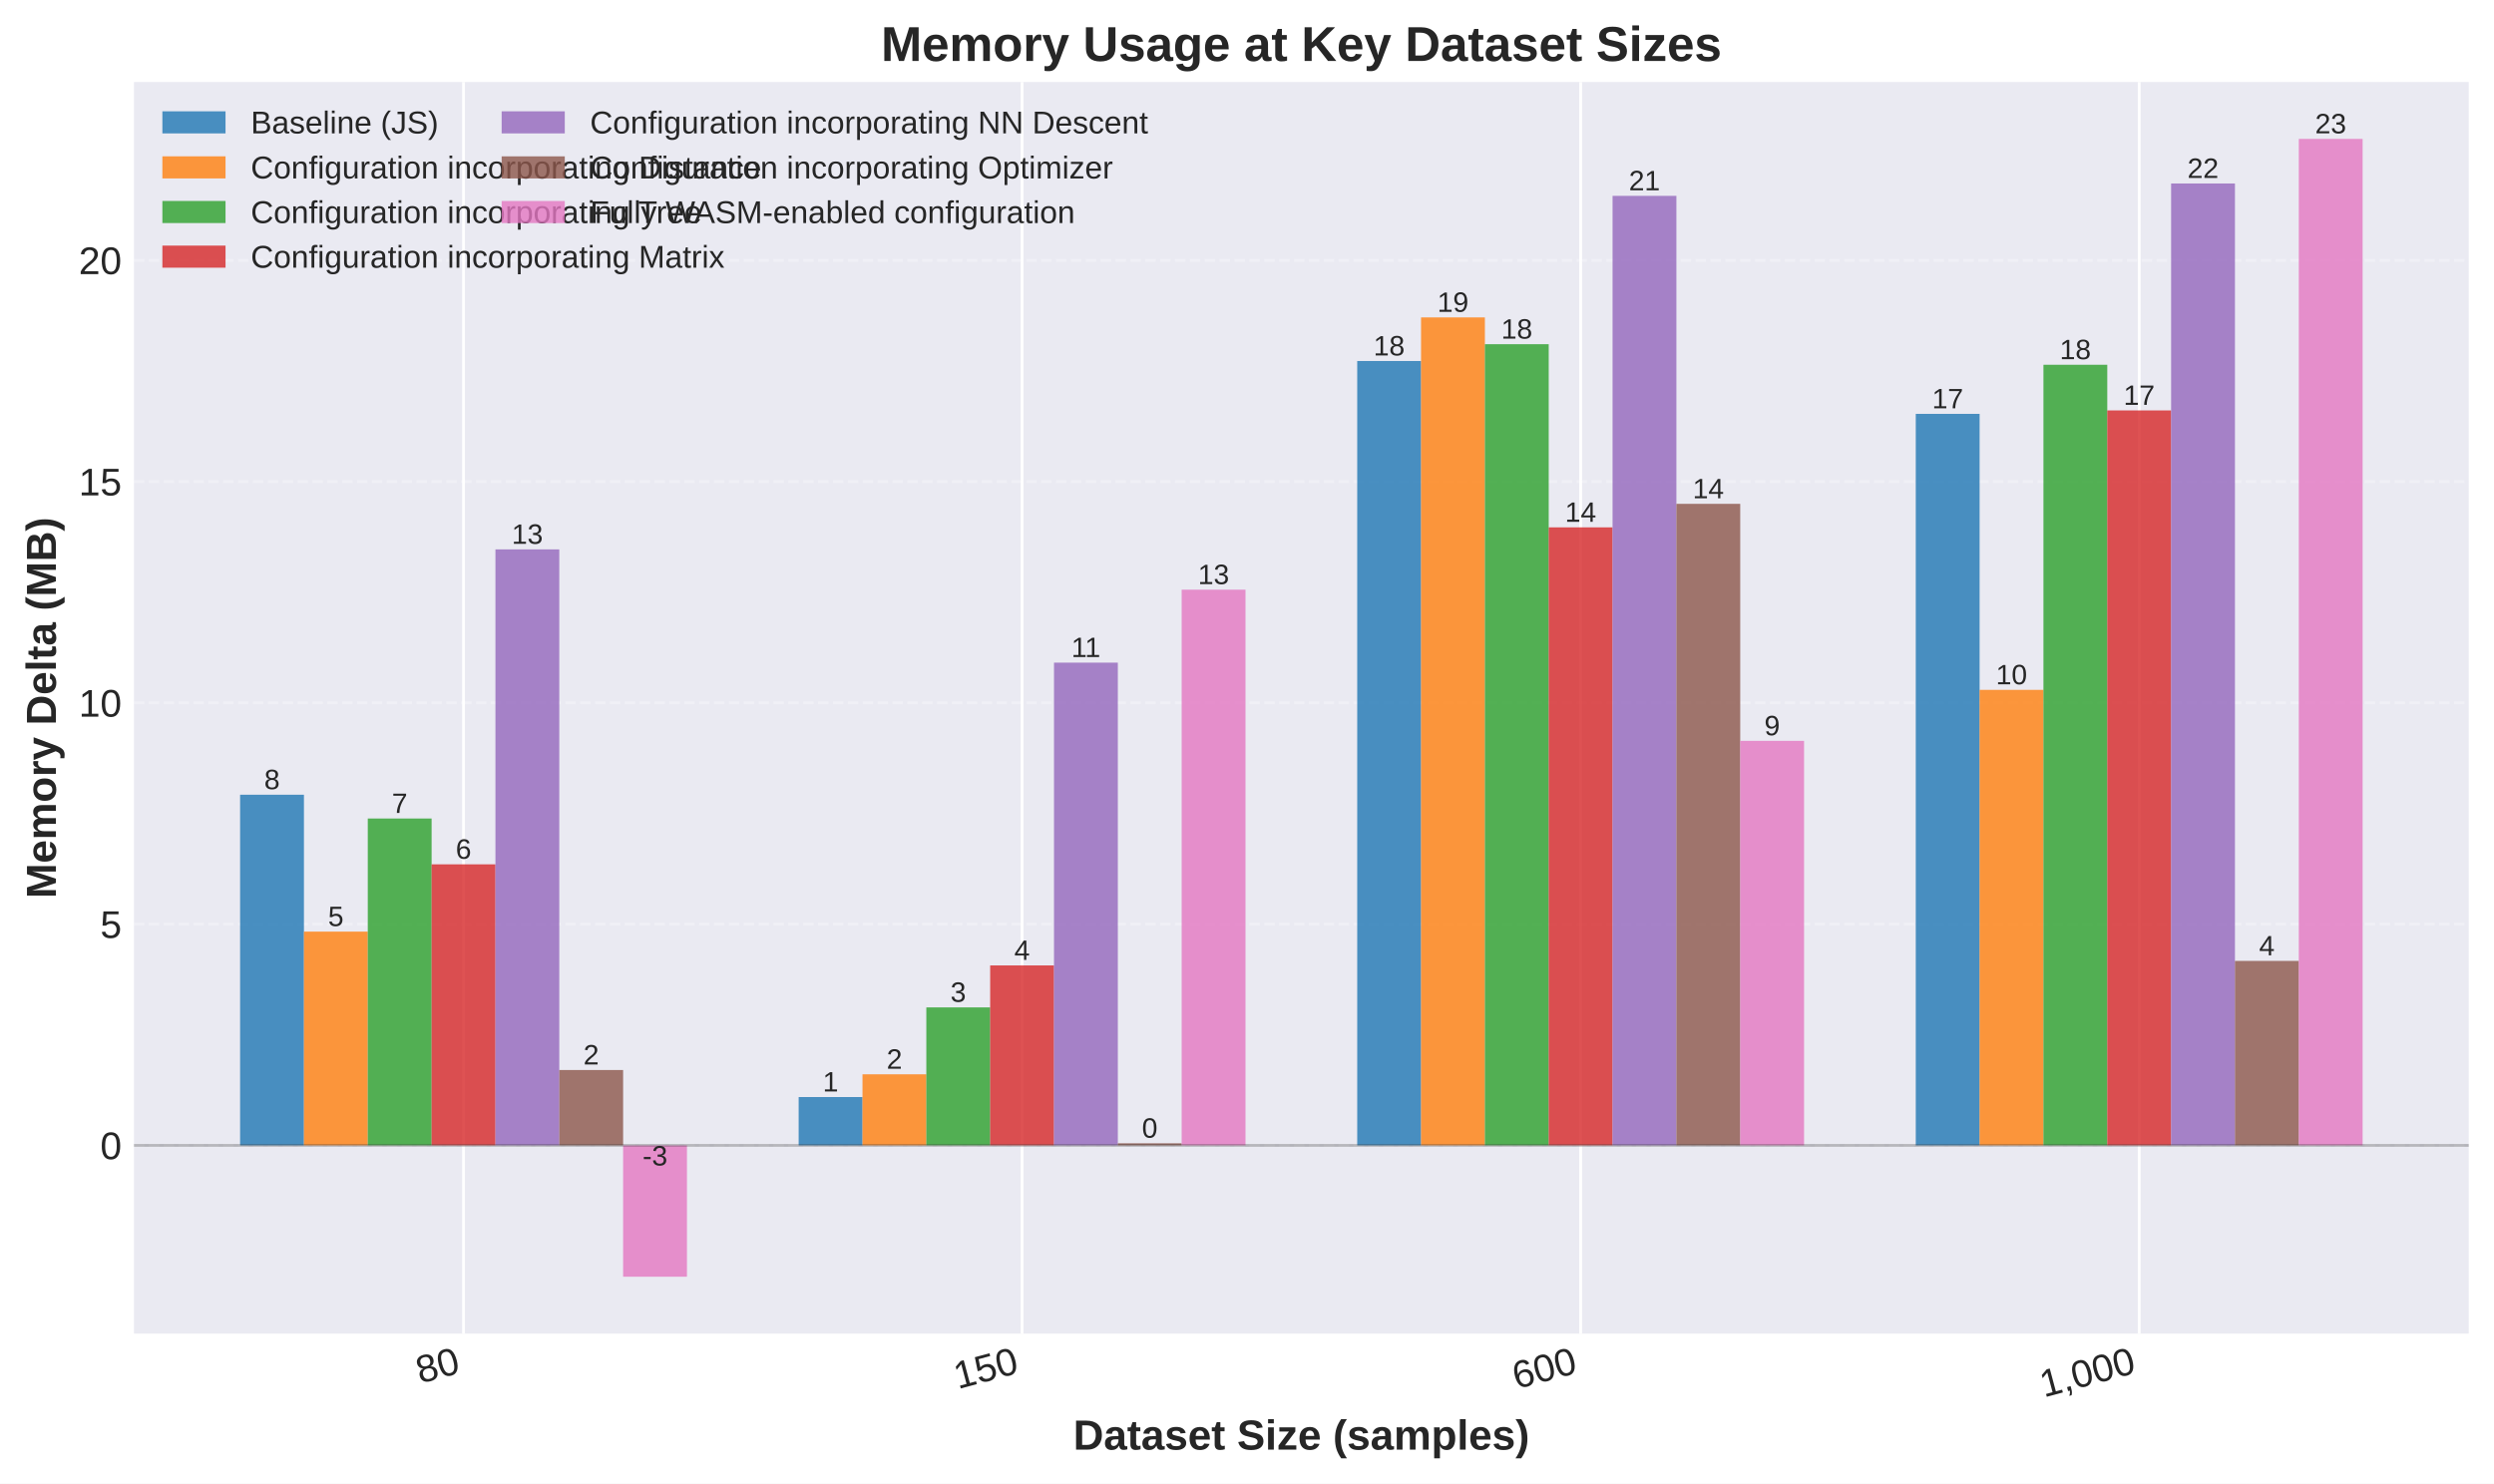
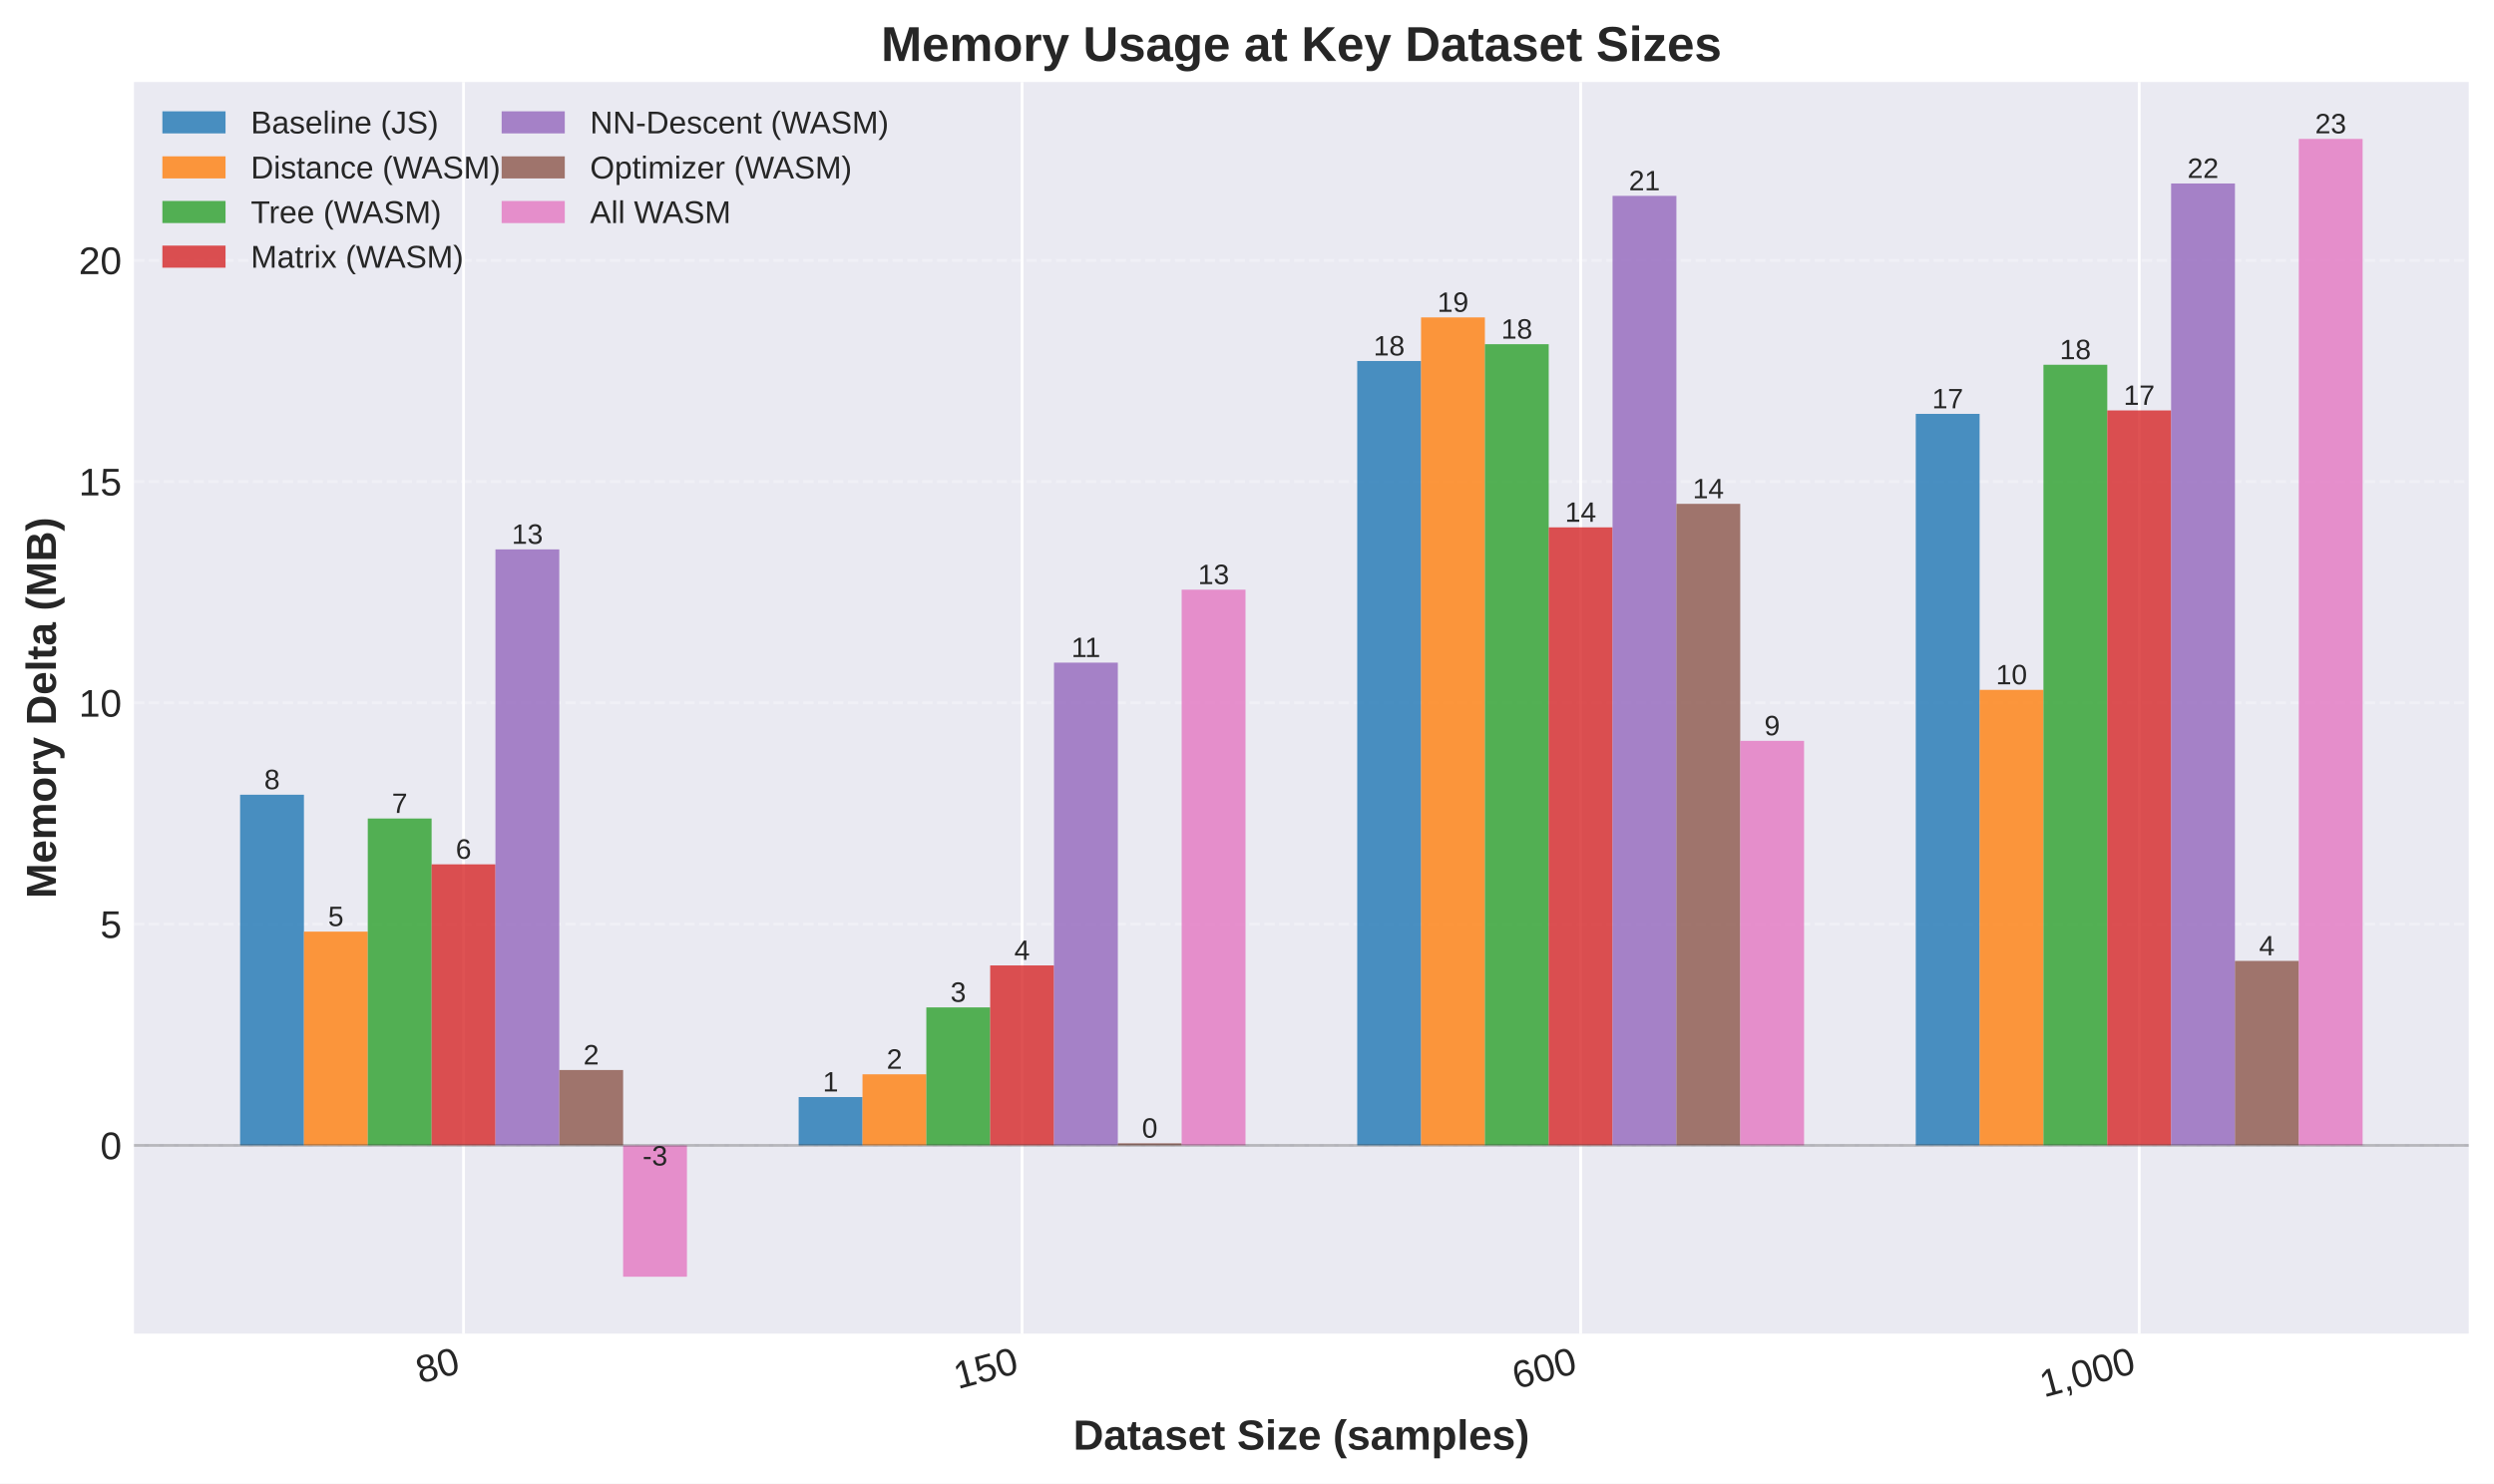
<svg xmlns="http://www.w3.org/2000/svg" width="711.017pt" height="423.11pt" viewBox="0 0 711.017 423.11" version="1.1">
  <defs>
    <style type="text/css">*{stroke-linejoin: round; stroke-linecap: butt}</style>
  </defs>
  <g id="figure_1">
    <g id="patch_1">
      <path d="M 0 423.11  L 711.017 423.11  L 711.017 0  L 0 0  z " style="fill: #ffffff" />
    </g>
    <g id="axes_1">
      <g id="patch_2">
        <path d="M 38.195 380.308  L 703.817 380.308  L 703.817 23.392  L 38.195 23.392  z " style="fill: #eaeaf2" />
      </g>
      <g id="matplotlib.axis_1">
        <g id="xtick_1">
          <g id="line2d_1">
            <path d="M 132.147 380.308  L 132.147 23.392  " clip-path="url(#p0a0a014450)" style="fill: none; stroke: #ffffff; stroke-width: 0.8; stroke-linecap: round" />
          </g>
          <g id="line2d_2" />
          <g id="text_1">
            <text style="font-size: 11px; font-family: 'Arial', 'Liberation Sans', 'DejaVu Sans', 'Bitstream Vera Sans', sans-serif; fill: #262626" transform="translate(119.7636 394.5801) rotate(-15)">80</text>
          </g>
        </g>
        <g id="xtick_2">
          <g id="line2d_3">
            <path d="M 291.386 380.308  L 291.386 23.392  " clip-path="url(#p0a0a014450)" style="fill: none; stroke: #ffffff; stroke-width: 0.8; stroke-linecap: round" />
          </g>
          <g id="line2d_4" />
          <g id="text_2">
            <text style="font-size: 11px; font-family: 'Arial', 'Liberation Sans', 'DejaVu Sans', 'Bitstream Vera Sans', sans-serif; fill: #262626" transform="translate(273.0945 396.1633) rotate(-15)">150</text>
          </g>
        </g>
        <g id="xtick_3">
          <g id="line2d_5">
            <path d="M 450.626 380.308  L 450.626 23.392  " clip-path="url(#p0a0a014450)" style="fill: none; stroke: #ffffff; stroke-width: 0.8; stroke-linecap: round" />
          </g>
          <g id="line2d_6" />
          <g id="text_3">
            <text style="font-size: 11px; font-family: 'Arial', 'Liberation Sans', 'DejaVu Sans', 'Bitstream Vera Sans', sans-serif; fill: #262626" transform="translate(432.3341 396.1633) rotate(-15)">600</text>
          </g>
        </g>
        <g id="xtick_4">
          <g id="line2d_7">
            <path d="M 609.865 380.308  L 609.865 23.392  " clip-path="url(#p0a0a014450)" style="fill: none; stroke: #ffffff; stroke-width: 0.8; stroke-linecap: round" />
          </g>
          <g id="line2d_8" />
          <g id="text_4">
            <text style="font-size: 11px; font-family: 'Arial', 'Liberation Sans', 'DejaVu Sans', 'Bitstream Vera Sans', sans-serif; fill: #262626" transform="translate(582.7132 398.5375) rotate(-15)">1,000</text>
          </g>
        </g>
        <g id="text_5">
          <text style="font-weight: 700; font-size: 12px; font-family: 'Arial', 'Liberation Sans', 'DejaVu Sans', 'Bitstream Vera Sans', sans-serif; text-anchor: middle; fill: #262626" x="371.006" y="413.385" transform="rotate(-0 371.0059 413.3848)">Dataset Size (samples)</text>
        </g>
      </g>
      <g id="matplotlib.axis_2">
        <g id="ytick_1">
          <g id="line2d_9">
            <path d="M 38.195 326.635  L 703.817 326.635  " clip-path="url(#p0a0a014450)" style="fill: none; stroke-dasharray: 2.96,1.28; stroke-dashoffset: 0; stroke: #ffffff; stroke-opacity: 0.3; stroke-width: 0.8" />
          </g>
          <g id="line2d_10" />
          <g id="text_6">
            <text style="font-size: 11px; font-family: 'Arial', 'Liberation Sans', 'DejaVu Sans', 'Bitstream Vera Sans', sans-serif; text-anchor: end; fill: #262626" x="34.695" y="330.572" transform="rotate(-0 34.69531 330.5716)">0</text>
          </g>
        </g>
        <g id="ytick_2">
          <g id="line2d_11">
            <path d="M 38.195 263.536  L 703.817 263.536  " clip-path="url(#p0a0a014450)" style="fill: none; stroke-dasharray: 2.96,1.28; stroke-dashoffset: 0; stroke: #ffffff; stroke-opacity: 0.3; stroke-width: 0.8" />
          </g>
          <g id="line2d_12" />
          <g id="text_7">
            <text style="font-size: 11px; font-family: 'Arial', 'Liberation Sans', 'DejaVu Sans', 'Bitstream Vera Sans', sans-serif; text-anchor: end; fill: #262626" x="34.695" y="267.473" transform="rotate(-0 34.69531 267.4732)">5</text>
          </g>
        </g>
        <g id="ytick_3">
          <g id="line2d_13">
            <path d="M 38.195 200.438  L 703.817 200.438  " clip-path="url(#p0a0a014450)" style="fill: none; stroke-dasharray: 2.96,1.28; stroke-dashoffset: 0; stroke: #ffffff; stroke-opacity: 0.3; stroke-width: 0.8" />
          </g>
          <g id="line2d_14" />
          <g id="text_8">
            <text style="font-size: 11px; font-family: 'Arial', 'Liberation Sans', 'DejaVu Sans', 'Bitstream Vera Sans', sans-serif; text-anchor: end; fill: #262626" x="34.695" y="204.375" transform="rotate(-0 34.69531 204.3748)">10</text>
          </g>
        </g>
        <g id="ytick_4">
          <g id="line2d_15">
            <path d="M 38.195 137.34  L 703.817 137.34  " clip-path="url(#p0a0a014450)" style="fill: none; stroke-dasharray: 2.96,1.28; stroke-dashoffset: 0; stroke: #ffffff; stroke-opacity: 0.3; stroke-width: 0.8" />
          </g>
          <g id="line2d_16" />
          <g id="text_9">
            <text style="font-size: 11px; font-family: 'Arial', 'Liberation Sans', 'DejaVu Sans', 'Bitstream Vera Sans', sans-serif; text-anchor: end; fill: #262626" x="34.695" y="141.276" transform="rotate(-0 34.69531 141.2765)">15</text>
          </g>
        </g>
        <g id="ytick_5">
          <g id="line2d_17">
            <path d="M 38.195 74.241  L 703.817 74.241  " clip-path="url(#p0a0a014450)" style="fill: none; stroke-dasharray: 2.96,1.28; stroke-dashoffset: 0; stroke: #ffffff; stroke-opacity: 0.3; stroke-width: 0.8" />
          </g>
          <g id="line2d_18" />
          <g id="text_10">
            <text style="font-size: 11px; font-family: 'Arial', 'Liberation Sans', 'DejaVu Sans', 'Bitstream Vera Sans', sans-serif; text-anchor: end; fill: #262626" x="34.695" y="78.178" transform="rotate(-0 34.69531 78.17809)">20</text>
          </g>
        </g>
        <g id="text_11">
          <text style="font-weight: 700; font-size: 12px; font-family: 'Arial', 'Liberation Sans', 'DejaVu Sans', 'Bitstream Vera Sans', sans-serif; text-anchor: middle; fill: #262626" x="15.936" y="201.85" transform="rotate(-90 15.93562 201.85)">Memory Delta (MB)</text>
        </g>
      </g>
      <g id="patch_3">
        <path d="M 68.451 326.635  L 86.65 326.635  L 86.65 226.637  L 68.451 226.637  z " clip-path="url(#p0a0a014450)" style="fill: #1f77b4; opacity: 0.8" />
      </g>
      <g id="patch_4">
        <path d="M 227.69 326.635  L 245.889 326.635  L 245.889 312.848  L 227.69 312.848  z " clip-path="url(#p0a0a014450)" style="fill: #1f77b4; opacity: 0.8" />
      </g>
      <g id="patch_5">
        <path d="M 386.93 326.635  L 405.129 326.635  L 405.129 102.95  L 386.93 102.95  z " clip-path="url(#p0a0a014450)" style="fill: #1f77b4; opacity: 0.8" />
      </g>
      <g id="patch_6">
        <path d="M 546.169 326.635  L 564.368 326.635  L 564.368 118.023  L 546.169 118.023  z " clip-path="url(#p0a0a014450)" style="fill: #1f77b4; opacity: 0.8" />
      </g>
      <g id="patch_7">
        <path d="M 86.65 326.635  L 104.848 326.635  L 104.848 265.675  L 86.65 265.675  z " clip-path="url(#p0a0a014450)" style="fill: #ff7f0e; opacity: 0.8" />
      </g>
      <g id="patch_8">
        <path d="M 245.889 326.635  L 264.088 326.635  L 264.088 306.366  L 245.889 306.366  z " clip-path="url(#p0a0a014450)" style="fill: #ff7f0e; opacity: 0.8" />
      </g>
      <g id="patch_9">
        <path d="M 405.129 326.635  L 423.327 326.635  L 423.327 90.517  L 405.129 90.517  z " clip-path="url(#p0a0a014450)" style="fill: #ff7f0e; opacity: 0.8" />
      </g>
      <g id="patch_10">
        <path d="M 564.368 326.635  L 582.567 326.635  L 582.567 196.729  L 564.368 196.729  z " clip-path="url(#p0a0a014450)" style="fill: #ff7f0e; opacity: 0.8" />
      </g>
      <g id="patch_11">
        <path d="M 104.848 326.635  L 123.047 326.635  L 123.047 233.416  L 104.848 233.416  z " clip-path="url(#p0a0a014450)" style="fill: #2ca02c; opacity: 0.8" />
      </g>
      <g id="patch_12">
        <path d="M 264.088 326.635  L 282.287 326.635  L 282.287 287.284  L 264.088 287.284  z " clip-path="url(#p0a0a014450)" style="fill: #2ca02c; opacity: 0.8" />
      </g>
      <g id="patch_13">
        <path d="M 423.327 326.635  L 441.526 326.635  L 441.526 98.157  L 423.327 98.157  z " clip-path="url(#p0a0a014450)" style="fill: #2ca02c; opacity: 0.8" />
      </g>
      <g id="patch_14">
        <path d="M 582.567 326.635  L 600.766 326.635  L 600.766 104.021  L 582.567 104.021  z " clip-path="url(#p0a0a014450)" style="fill: #2ca02c; opacity: 0.8" />
      </g>
      <g id="patch_15">
        <path d="M 123.047 326.635  L 141.246 326.635  L 141.246 246.485  L 123.047 246.485  z " clip-path="url(#p0a0a014450)" style="fill: #d62728; opacity: 0.8" />
      </g>
      <g id="patch_16">
        <path d="M 282.287 326.635  L 300.486 326.635  L 300.486 275.316  L 282.287 275.316  z " clip-path="url(#p0a0a014450)" style="fill: #d62728; opacity: 0.8" />
      </g>
      <g id="patch_17">
        <path d="M 441.526 326.635  L 459.725 326.635  L 459.725 150.387  L 441.526 150.387  z " clip-path="url(#p0a0a014450)" style="fill: #d62728; opacity: 0.8" />
      </g>
      <g id="patch_18">
        <path d="M 600.766 326.635  L 618.965 326.635  L 618.965 117.043  L 600.766 117.043  z " clip-path="url(#p0a0a014450)" style="fill: #d62728; opacity: 0.8" />
      </g>
      <g id="patch_19">
        <path d="M 141.246 326.635  L 159.445 326.635  L 159.445 156.673  L 141.246 156.673  z " clip-path="url(#p0a0a014450)" style="fill: #9467bd; opacity: 0.8" />
      </g>
      <g id="patch_20">
        <path d="M 300.486 326.635  L 318.684 326.635  L 318.684 188.965  L 300.486 188.965  z " clip-path="url(#p0a0a014450)" style="fill: #9467bd; opacity: 0.8" />
      </g>
      <g id="patch_21">
        <path d="M 459.725 326.635  L 477.924 326.635  L 477.924 55.853  L 459.725 55.853  z " clip-path="url(#p0a0a014450)" style="fill: #9467bd; opacity: 0.8" />
      </g>
      <g id="patch_22">
        <path d="M 618.965 326.635  L 637.163 326.635  L 637.163 52.325  L 618.965 52.325  z " clip-path="url(#p0a0a014450)" style="fill: #9467bd; opacity: 0.8" />
      </g>
      <g id="patch_23">
        <path d="M 159.445 326.635  L 177.644 326.635  L 177.644 305.14  L 159.445 305.14  z " clip-path="url(#p0a0a014450)" style="fill: #8c564b; opacity: 0.8" />
      </g>
      <g id="patch_24">
        <path d="M 318.684 326.635  L 336.883 326.635  L 336.883 326.034  L 318.684 326.034  z " clip-path="url(#p0a0a014450)" style="fill: #8c564b; opacity: 0.8" />
      </g>
      <g id="patch_25">
        <path d="M 477.924 326.635  L 496.123 326.635  L 496.123 143.685  L 477.924 143.685  z " clip-path="url(#p0a0a014450)" style="fill: #8c564b; opacity: 0.8" />
      </g>
      <g id="patch_26">
        <path d="M 637.163 326.635  L 655.362 326.635  L 655.362 274.026  L 637.163 274.026  z " clip-path="url(#p0a0a014450)" style="fill: #8c564b; opacity: 0.8" />
      </g>
      <g id="patch_27">
        <path d="M 177.644 326.635  L 195.842 326.635  L 195.842 364.085  L 177.644 364.085  z " clip-path="url(#p0a0a014450)" style="fill: #e377c2; opacity: 0.8" />
      </g>
      <g id="patch_28">
        <path d="M 336.883 326.635  L 355.082 326.635  L 355.082 168.161  L 336.883 168.161  z " clip-path="url(#p0a0a014450)" style="fill: #e377c2; opacity: 0.8" />
      </g>
      <g id="patch_29">
        <path d="M 496.123 326.635  L 514.322 326.635  L 514.322 211.272  L 496.123 211.272  z " clip-path="url(#p0a0a014450)" style="fill: #e377c2; opacity: 0.8" />
      </g>
      <g id="patch_30">
        <path d="M 655.362 326.635  L 673.561 326.635  L 673.561 39.615  L 655.362 39.615  z " clip-path="url(#p0a0a014450)" style="fill: #e377c2; opacity: 0.8" />
      </g>
      <g id="line2d_19">
        <path d="M 38.195 326.635  L 703.817 326.635  " clip-path="url(#p0a0a014450)" style="fill: none; stroke: #333333; stroke-opacity: 0.3; stroke-width: 0.8; stroke-linecap: round" />
      </g>
      <g id="patch_31">
        <path d="M 38.195 380.308  L 38.195 23.392  " style="fill: none" />
      </g>
      <g id="patch_32">
        <path d="M 703.817 380.308  L 703.817 23.392  " style="fill: none" />
      </g>
      <g id="patch_33">
        <path d="M 38.195 380.308  L 703.817 380.308  " style="fill: none" />
      </g>
      <g id="patch_34">
        <path d="M 38.195 23.392  L 703.817 23.392  " style="fill: none" />
      </g>
      <g id="text_12">
        <text style="font-size: 8px; font-family: 'Arial', 'Liberation Sans', 'DejaVu Sans', 'Bitstream Vera Sans', sans-serif; text-anchor: middle; fill: #262626" x="77.55" y="225.047" transform="rotate(-0 77.55023 225.0468)">8</text>
      </g>
      <g id="text_13">
        <text style="font-size: 8px; font-family: 'Arial', 'Liberation Sans', 'DejaVu Sans', 'Bitstream Vera Sans', sans-serif; text-anchor: middle; fill: #262626" x="236.79" y="311.258" transform="rotate(-0 236.7898 311.258)">1</text>
      </g>
      <g id="text_14">
        <text style="font-size: 8px; font-family: 'Arial', 'Liberation Sans', 'DejaVu Sans', 'Bitstream Vera Sans', sans-serif; text-anchor: middle; fill: #262626" x="396.029" y="101.36" transform="rotate(-0 396.0293 101.3604)">18</text>
      </g>
      <g id="text_15">
        <text style="font-size: 8px; font-family: 'Arial', 'Liberation Sans', 'DejaVu Sans', 'Bitstream Vera Sans', sans-serif; text-anchor: middle; fill: #262626" x="555.269" y="116.433" transform="rotate(-0 555.2688 116.4334)">17</text>
      </g>
      <g id="text_16">
        <text style="font-size: 8px; font-family: 'Arial', 'Liberation Sans', 'DejaVu Sans', 'Bitstream Vera Sans', sans-serif; text-anchor: middle; fill: #262626" x="95.749" y="264.085" transform="rotate(-0 95.74903 264.0851)">5</text>
      </g>
      <g id="text_17">
        <text style="font-size: 8px; font-family: 'Arial', 'Liberation Sans', 'DejaVu Sans', 'Bitstream Vera Sans', sans-serif; text-anchor: middle; fill: #262626" x="254.989" y="304.776" transform="rotate(-0 254.9886 304.7761)">2</text>
      </g>
      <g id="text_18">
        <text style="font-size: 8px; font-family: 'Arial', 'Liberation Sans', 'DejaVu Sans', 'Bitstream Vera Sans', sans-serif; text-anchor: middle; fill: #262626" x="414.228" y="88.927" transform="rotate(-0 414.2281 88.92742)">19</text>
      </g>
      <g id="text_19">
        <text style="font-size: 8px; font-family: 'Arial', 'Liberation Sans', 'DejaVu Sans', 'Bitstream Vera Sans', sans-serif; text-anchor: middle; fill: #262626" x="573.468" y="195.139" transform="rotate(-0 573.4676 195.1387)">10</text>
      </g>
      <g id="text_20">
        <text style="font-size: 8px; font-family: 'Arial', 'Liberation Sans', 'DejaVu Sans', 'Bitstream Vera Sans', sans-serif; text-anchor: middle; fill: #262626" x="113.948" y="231.826" transform="rotate(-0 113.9478 231.8259)">7</text>
      </g>
      <g id="text_21">
        <text style="font-size: 8px; font-family: 'Arial', 'Liberation Sans', 'DejaVu Sans', 'Bitstream Vera Sans', sans-serif; text-anchor: middle; fill: #262626" x="273.187" y="285.694" transform="rotate(-0 273.1874 285.6942)">3</text>
      </g>
      <g id="text_22">
        <text style="font-size: 8px; font-family: 'Arial', 'Liberation Sans', 'DejaVu Sans', 'Bitstream Vera Sans', sans-serif; text-anchor: middle; fill: #262626" x="432.427" y="96.567" transform="rotate(-0 432.4269 96.56737)">18</text>
      </g>
      <g id="text_23">
        <text style="font-size: 8px; font-family: 'Arial', 'Liberation Sans', 'DejaVu Sans', 'Bitstream Vera Sans', sans-serif; text-anchor: middle; fill: #262626" x="591.666" y="102.431" transform="rotate(-0 591.6664 102.4311)">18</text>
      </g>
      <g id="text_24">
        <text style="font-size: 8px; font-family: 'Arial', 'Liberation Sans', 'DejaVu Sans', 'Bitstream Vera Sans', sans-serif; text-anchor: middle; fill: #262626" x="132.147" y="244.895" transform="rotate(-0 132.1466 244.8953)">6</text>
      </g>
      <g id="text_25">
        <text style="font-size: 8px; font-family: 'Arial', 'Liberation Sans', 'DejaVu Sans', 'Bitstream Vera Sans', sans-serif; text-anchor: middle; fill: #262626" x="291.386" y="273.726" transform="rotate(-0 291.3862 273.7258)">4</text>
      </g>
      <g id="text_26">
        <text style="font-size: 8px; font-family: 'Arial', 'Liberation Sans', 'DejaVu Sans', 'Bitstream Vera Sans', sans-serif; text-anchor: middle; fill: #262626" x="450.626" y="148.797" transform="rotate(-0 450.6257 148.7968)">14</text>
      </g>
      <g id="text_27">
        <text style="font-size: 8px; font-family: 'Arial', 'Liberation Sans', 'DejaVu Sans', 'Bitstream Vera Sans', sans-serif; text-anchor: middle; fill: #262626" x="609.865" y="115.453" transform="rotate(-0 609.8652 115.4534)">17</text>
      </g>
      <g id="text_28">
        <text style="font-size: 8px; font-family: 'Arial', 'Liberation Sans', 'DejaVu Sans', 'Bitstream Vera Sans', sans-serif; text-anchor: middle; fill: #262626" x="150.345" y="155.083" transform="rotate(-0 150.3454 155.0825)">13</text>
      </g>
      <g id="text_29">
        <text style="font-size: 8px; font-family: 'Arial', 'Liberation Sans', 'DejaVu Sans', 'Bitstream Vera Sans', sans-serif; text-anchor: middle; fill: #262626" x="309.585" y="187.375" transform="rotate(-0 309.585 187.3754)">11</text>
      </g>
      <g id="text_30">
        <text style="font-size: 8px; font-family: 'Arial', 'Liberation Sans', 'DejaVu Sans', 'Bitstream Vera Sans', sans-serif; text-anchor: middle; fill: #262626" x="468.825" y="54.263" transform="rotate(-0 468.8245 54.26349)">21</text>
      </g>
      <g id="text_31">
        <text style="font-size: 8px; font-family: 'Arial', 'Liberation Sans', 'DejaVu Sans', 'Bitstream Vera Sans', sans-serif; text-anchor: middle; fill: #262626" x="628.064" y="50.735" transform="rotate(-0 628.064 50.73451)">22</text>
      </g>
      <g id="text_32">
        <text style="font-size: 8px; font-family: 'Arial', 'Liberation Sans', 'DejaVu Sans', 'Bitstream Vera Sans', sans-serif; text-anchor: middle; fill: #262626" x="168.544" y="303.55" transform="rotate(-0 168.5442 303.5498)">2</text>
      </g>
      <g id="text_33">
        <text style="font-size: 8px; font-family: 'Arial', 'Liberation Sans', 'DejaVu Sans', 'Bitstream Vera Sans', sans-serif; text-anchor: middle; fill: #262626" x="327.784" y="324.444" transform="rotate(-0 327.7838 324.4443)">0</text>
      </g>
      <g id="text_34">
        <text style="font-size: 8px; font-family: 'Arial', 'Liberation Sans', 'DejaVu Sans', 'Bitstream Vera Sans', sans-serif; text-anchor: middle; fill: #262626" x="487.023" y="142.095" transform="rotate(-0 487.0233 142.0954)">14</text>
      </g>
      <g id="text_35">
        <text style="font-size: 8px; font-family: 'Arial', 'Liberation Sans', 'DejaVu Sans', 'Bitstream Vera Sans', sans-serif; text-anchor: middle; fill: #262626" x="646.263" y="272.436" transform="rotate(-0 646.2628 272.4362)">4</text>
      </g>
      <g id="text_36">
        <text style="font-size: 8px; font-family: 'Arial', 'Liberation Sans', 'DejaVu Sans', 'Bitstream Vera Sans', sans-serif; text-anchor: middle; fill: #262626" x="186.743" y="332.361" transform="rotate(-0 186.743 332.3611)">-3</text>
      </g>
      <g id="text_37">
        <text style="font-size: 8px; font-family: 'Arial', 'Liberation Sans', 'DejaVu Sans', 'Bitstream Vera Sans', sans-serif; text-anchor: middle; fill: #262626" x="345.983" y="166.571" transform="rotate(-0 345.9826 166.5713)">13</text>
      </g>
      <g id="text_38">
        <text style="font-size: 8px; font-family: 'Arial', 'Liberation Sans', 'DejaVu Sans', 'Bitstream Vera Sans', sans-serif; text-anchor: middle; fill: #262626" x="505.222" y="209.682" transform="rotate(-0 505.2221 209.6817)">9</text>
      </g>
      <g id="text_39">
        <text style="font-size: 8px; font-family: 'Arial', 'Liberation Sans', 'DejaVu Sans', 'Bitstream Vera Sans', sans-serif; text-anchor: middle; fill: #262626" x="664.462" y="38.025" transform="rotate(-0 664.4616 38.02506)">23</text>
      </g>
      <g id="text_40">
        <text style="font-weight: 700; font-size: 14px; font-family: 'Arial', 'Liberation Sans', 'DejaVu Sans', 'Bitstream Vera Sans', sans-serif; text-anchor: middle; fill: #262626" x="371.006" y="17.392" transform="rotate(-0 371.0059 17.39156)">Memory Usage at Key Dataset Sizes</text>
      </g>
      <g id="legend_1">
        <g id="patch_35">
          <path d="M 46.295 38.043  L 64.295 38.043  L 64.295 31.743  L 46.295 31.743  z " style="fill: #1f77b4; opacity: 0.8" />
        </g>
        <g id="text_41">
          <text style="font-size: 9px; font-family: 'Arial', 'Liberation Sans', 'DejaVu Sans', 'Bitstream Vera Sans', sans-serif; text-anchor: start; fill: #262626" x="71.495" y="38.043" transform="rotate(-0 71.49531 38.04328)">Baseline (JS)</text>
        </g>
        <g id="patch_36">
          <path d="M 46.295 50.88  L 64.295 50.88  L 64.295 44.58  L 46.295 44.58  z " style="fill: #ff7f0e; opacity: 0.8" />
        </g>
        <g id="text_42">
-           <text style="font-size: 9px; font-family: 'Arial', 'Liberation Sans', 'DejaVu Sans', 'Bitstream Vera Sans', sans-serif; text-anchor: start; fill: #262626" x="71.495" y="50.88" transform="rotate(-0 71.49531 50.87953)">Configuration incorporating Distance</text>
+           <text style="font-size: 9px; font-family: 'Arial', 'Liberation Sans', 'DejaVu Sans', 'Bitstream Vera Sans', sans-serif; text-anchor: start; fill: #262626" x="71.495" y="50.88" transform="rotate(-0 71.49531 50.87953)">Distance (WASM)</text>
        </g>
        <g id="patch_37">
          <path d="M 46.295 63.61  L 64.295 63.61  L 64.295 57.31  L 46.295 57.31  z " style="fill: #2ca02c; opacity: 0.8" />
        </g>
        <g id="text_43">
-           <text style="font-size: 9px; font-family: 'Arial', 'Liberation Sans', 'DejaVu Sans', 'Bitstream Vera Sans', sans-serif; text-anchor: start; fill: #262626" x="71.495" y="63.61" transform="rotate(-0 71.49531 63.61031)">Configuration incorporating Tree</text>
+           <text style="font-size: 9px; font-family: 'Arial', 'Liberation Sans', 'DejaVu Sans', 'Bitstream Vera Sans', sans-serif; text-anchor: start; fill: #262626" x="71.495" y="63.61" transform="rotate(-0 71.49531 63.61031)">Tree (WASM)</text>
        </g>
        <g id="patch_38">
          <path d="M 46.295 76.341  L 64.295 76.341  L 64.295 70.041  L 46.295 70.041  z " style="fill: #d62728; opacity: 0.8" />
        </g>
        <g id="text_44">
-           <text style="font-size: 9px; font-family: 'Arial', 'Liberation Sans', 'DejaVu Sans', 'Bitstream Vera Sans', sans-serif; text-anchor: start; fill: #262626" x="71.495" y="76.341" transform="rotate(-0 71.49531 76.34109)">Configuration incorporating Matrix</text>
+           <text style="font-size: 9px; font-family: 'Arial', 'Liberation Sans', 'DejaVu Sans', 'Bitstream Vera Sans', sans-serif; text-anchor: start; fill: #262626" x="71.495" y="76.341" transform="rotate(-0 71.49531 76.34109)">Matrix (WASM)</text>
        </g>
        <g id="patch_39">
          <path d="M 143.014 38.043  L 161.014 38.043  L 161.014 31.743  L 143.014 31.743  z " style="fill: #9467bd; opacity: 0.8" />
        </g>
        <g id="text_45">
-           <text style="font-size: 9px; font-family: 'Arial', 'Liberation Sans', 'DejaVu Sans', 'Bitstream Vera Sans', sans-serif; text-anchor: start; fill: #262626" x="168.214" y="38.043" transform="rotate(-0 168.2144 38.04328)">Configuration incorporating NN Descent</text>
+           <text style="font-size: 9px; font-family: 'Arial', 'Liberation Sans', 'DejaVu Sans', 'Bitstream Vera Sans', sans-serif; text-anchor: start; fill: #262626" x="168.214" y="38.043" transform="rotate(-0 168.2144 38.04328)">NN-Descent (WASM)</text>
        </g>
        <g id="patch_40">
          <path d="M 143.014 50.889  L 161.014 50.889  L 161.014 44.589  L 143.014 44.589  z " style="fill: #8c564b; opacity: 0.8" />
        </g>
        <g id="text_46">
-           <text style="font-size: 9px; font-family: 'Arial', 'Liberation Sans', 'DejaVu Sans', 'Bitstream Vera Sans', sans-serif; text-anchor: start; fill: #262626" x="168.214" y="50.889" transform="rotate(-0 168.2144 50.88938)">Configuration incorporating Optimizer</text>
+           <text style="font-size: 9px; font-family: 'Arial', 'Liberation Sans', 'DejaVu Sans', 'Bitstream Vera Sans', sans-serif; text-anchor: start; fill: #262626" x="168.214" y="50.889" transform="rotate(-0 168.2144 50.88938)">Optimizer (WASM)</text>
        </g>
        <g id="patch_41">
          <path d="M 143.014 63.62  L 161.014 63.62  L 161.014 57.32  L 143.014 57.32  z " style="fill: #e377c2; opacity: 0.8" />
        </g>
        <g id="text_47">
-           <text style="font-size: 9px; font-family: 'Arial', 'Liberation Sans', 'DejaVu Sans', 'Bitstream Vera Sans', sans-serif; text-anchor: start; fill: #262626" x="168.214" y="63.62" transform="rotate(-0 168.2144 63.62016)">Fully WASM-enabled configuration</text>
+           <text style="font-size: 9px; font-family: 'Arial', 'Liberation Sans', 'DejaVu Sans', 'Bitstream Vera Sans', sans-serif; text-anchor: start; fill: #262626" x="168.214" y="63.62" transform="rotate(-0 168.2144 63.62016)">All WASM</text>
        </g>
      </g>
    </g>
  </g>
  <defs>
    <clipPath id="p0a0a014450">
      <rect x="38.195" y="23.392" width="665.621" height="356.917" />
    </clipPath>
  </defs>
</svg>
